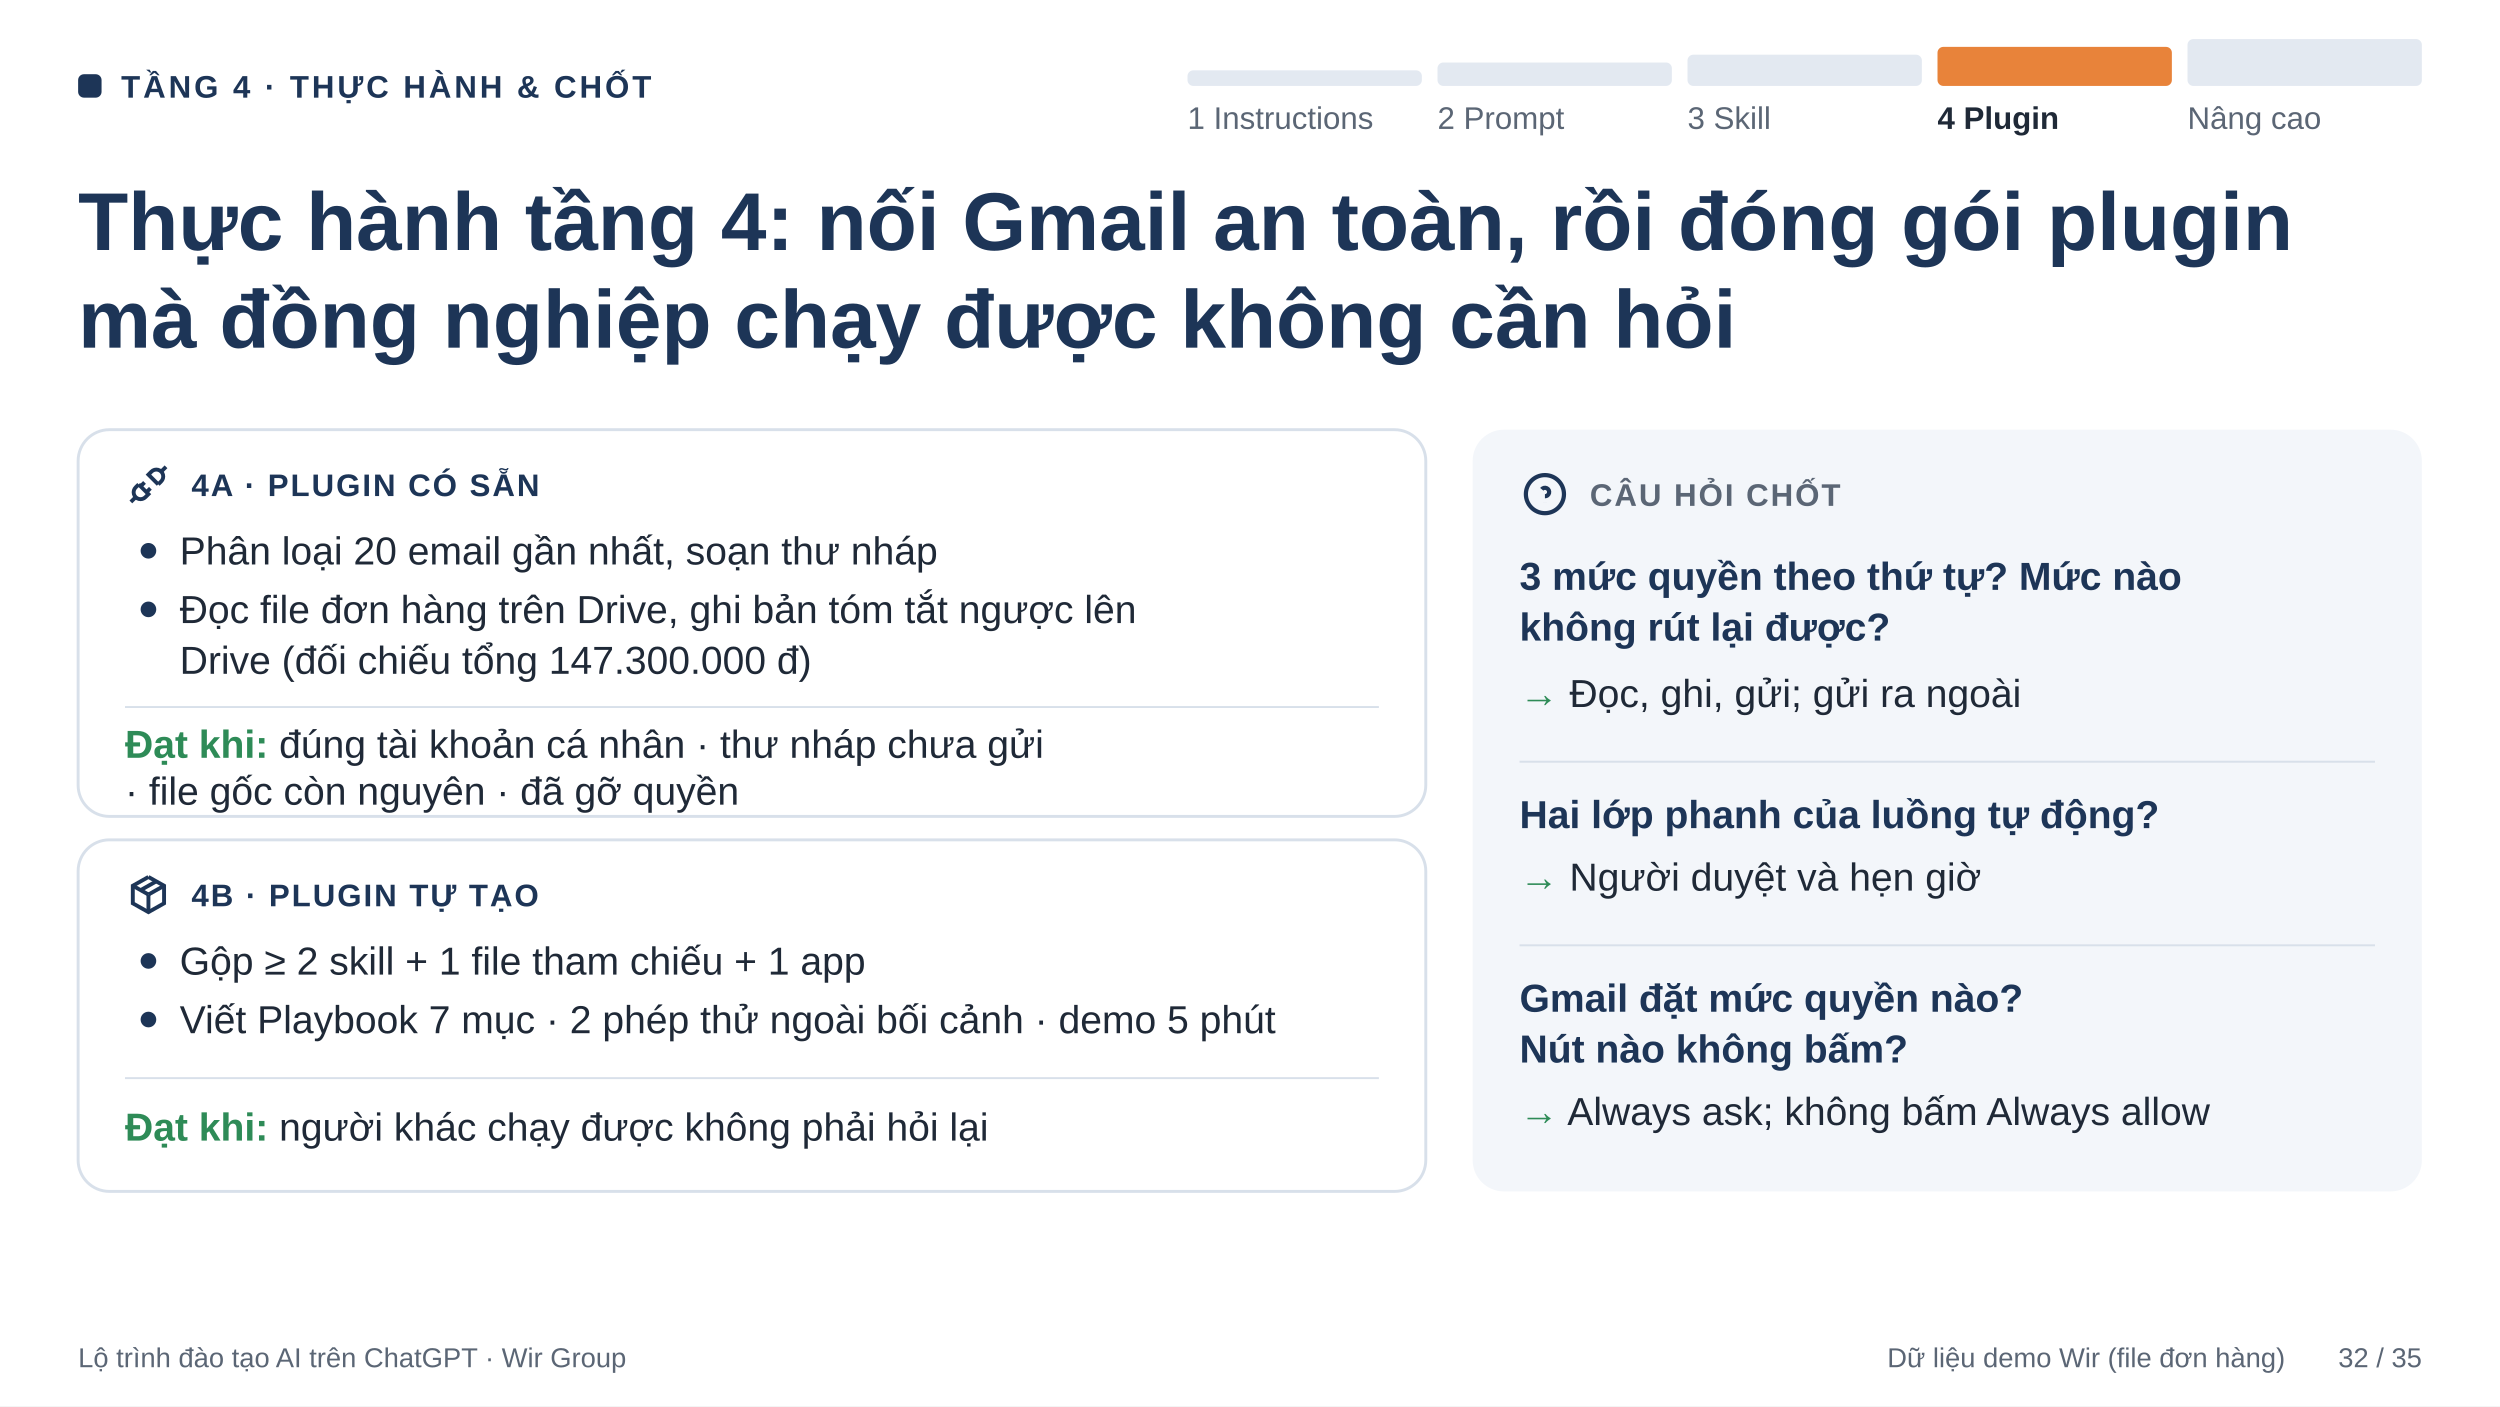
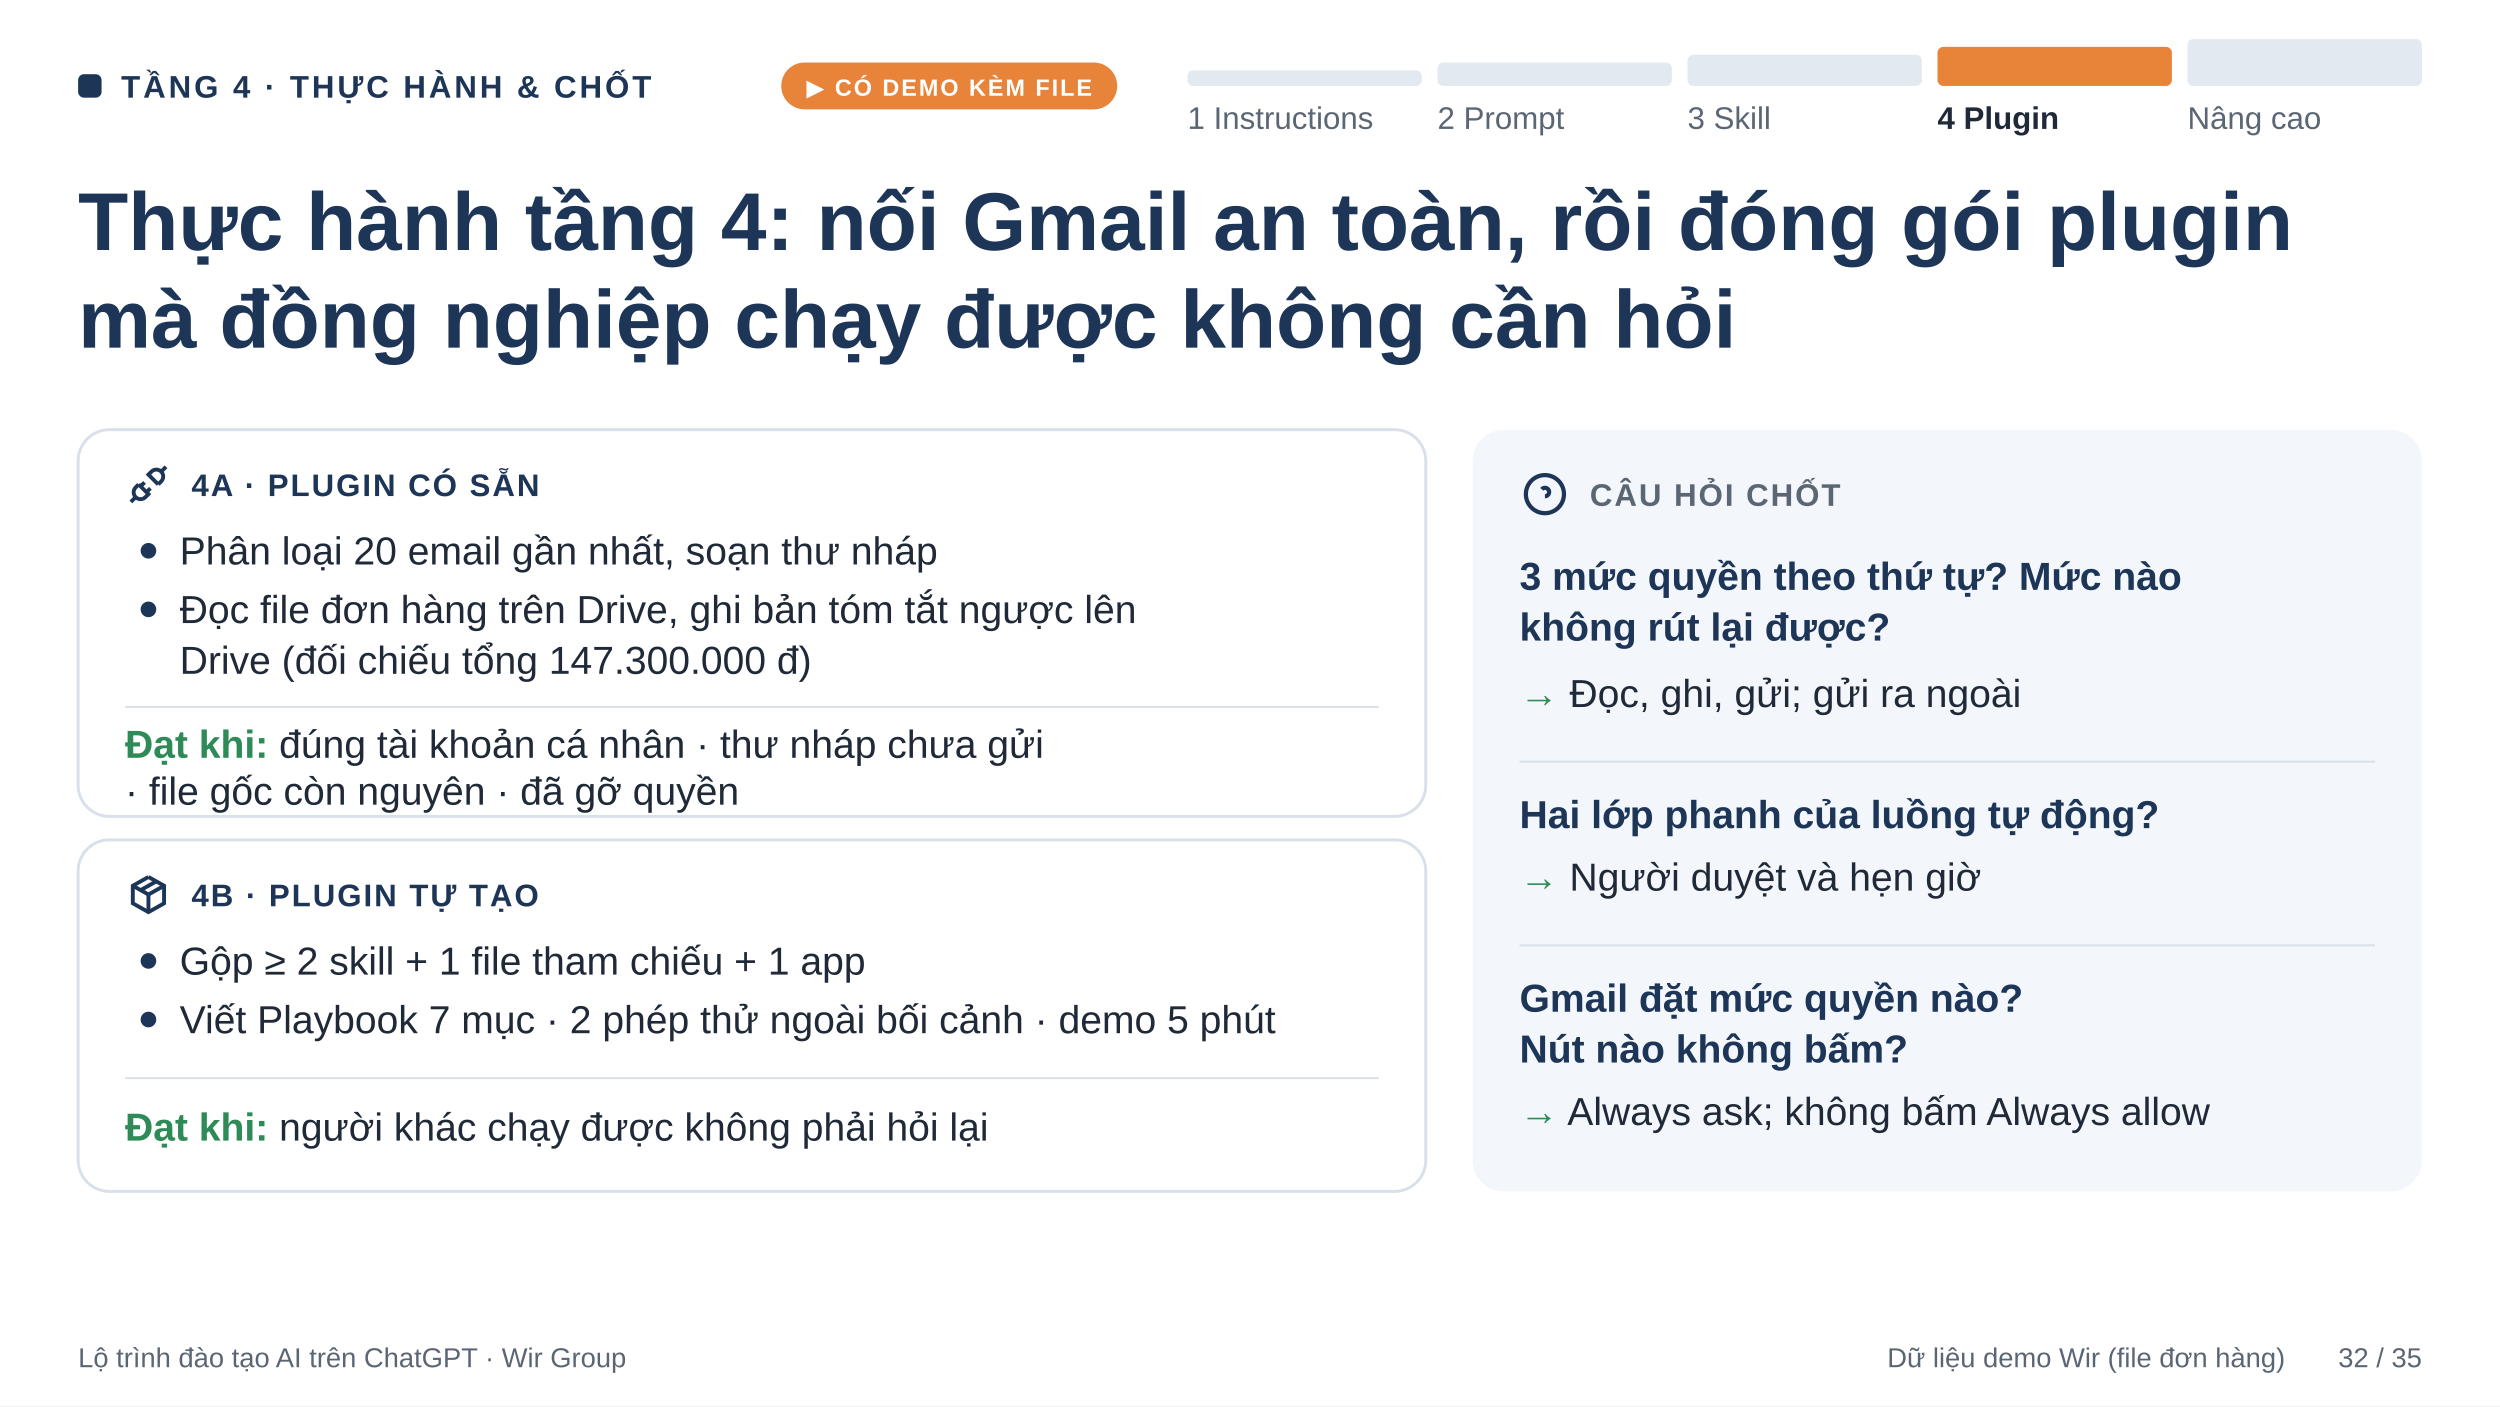
<svg xmlns="http://www.w3.org/2000/svg" viewBox="0 0 1280 720" width="1280" height="720" font-family="Aptos, 'Segoe UI', Arial, sans-serif" data-pptx-page-role="content">
  <rect id="bg" data-pptx-role="background" x="0" y="0" width="1280" height="720" fill="#FFFFFF" />
  <g id="section-kicker" data-pptx-role="chrome" data-pptx-bounds="40 30 540 30">
    <rect x="40" y="38" width="12" height="12" rx="3" fill="#1D3557" />
    <text x="62" y="50" font-size="16" font-weight="bold" letter-spacing="1.5" fill="#1D3557">TẦNG 4 · THỰC HÀNH &amp; CHỐT</text>
+   </g>
+   <g id="demo-flag" data-pptx-role="chrome" data-pptx-bounds="400 30 180 28">
+     <rect x="400" y="32" width="172" height="24" rx="12" fill="#E8833A" />
+     <text x="486" y="49" font-size="12" font-weight="bold" letter-spacing="1" fill="#FFFFFF" text-anchor="middle">▶ CÓ DEMO KÈM FILE</text>
  </g>
  <g id="roadmap-tracker" data-pptx-role="chrome" data-pptx-bounds="600 14 640 62">
    <rect x="608" y="36" width="120" height="8" rx="3" fill="#E3E9F1" />
    <rect x="736" y="32" width="120" height="12" rx="3" fill="#E3E9F1" />
    <rect x="864" y="28" width="120" height="16" rx="3" fill="#E3E9F1" />
    <rect x="992" y="24" width="120" height="20" rx="3" fill="#E8833A" />
    <rect x="1120" y="20" width="120" height="24" rx="3" fill="#E3E9F1" />
    <text x="608" y="66" font-size="16" fill="#5B6675">1 Instructions</text>
    <text x="736" y="66" font-size="16" fill="#5B6675">2 Prompt</text>
    <text x="864" y="66" font-size="16" fill="#5B6675">3 Skill</text>
    <text x="992" y="66" font-size="16" font-weight="bold" fill="#1F2937">4 Plugin</text>
    <text x="1120" y="66" font-size="16" fill="#5B6675">Nâng cao</text>
  </g>
  <text font-size="42" font-weight="bold" fill="#1D3557" x="40" y="128">Thực hành tầng 4: nối Gmail an toàn, rồi đóng gói plugin</text>
  <text font-size="42" font-weight="bold" fill="#1D3557" x="40" y="178">mà đồng nghiệp chạy được không cần hỏi</text>
  <g id="practice-builtin" data-pptx-bounds="40 220 690 198">
    <rect x="40" y="220" width="690" height="198" rx="16" fill="#FFFFFF" stroke="#D8E0EA" stroke-width="1.5" />
    <g transform="translate(64, 236)" fill="none" stroke="#1D3557" stroke-width="2">
      <path d="M7 12l5 5l-1.5 1.5a3.536 3.536 0 1 1 -5 -5l1.5 -1.5" />
      <path d="M17 12l-5 -5l1.5 -1.5a3.536 3.536 0 1 1 5 5l-1.5 1.5" />
      <path d="M3 21l2.5 -2.5" />
      <path d="M18.5 5.5l2.5 -2.5" />
      <path d="M10 11l-2 2" />
      <path d="M13 14l-2 2" />
    </g>
    <text x="98" y="254" font-size="16" font-weight="bold" letter-spacing="1" fill="#1D3557">4A · PLUGIN CÓ SẴN</text>
    <circle cx="76" cy="282" r="4" fill="#1D3557" />
    <text x="92" y="289" font-size="20" fill="#1F2937">Phân loại 20 email gần nhất, soạn thư nháp</text>
    <circle cx="76" cy="312" r="4" fill="#1D3557" />
    <text font-size="20" fill="#1F2937" x="92" y="319">Đọc file đơn hàng trên Drive, ghi bản tóm tắt ngược lên</text>
    <text font-size="20" fill="#1F2937" x="92" y="345">Drive (đối chiếu tổng 147.300.000 đ)</text>
    <line x1="64" y1="362" x2="706" y2="362" stroke="#D8E0EA" stroke-width="1" />
    <text font-size="20" fill="#1F2937" x="64" y="388">
      <tspan>
        <tspan font-weight="bold" fill="#2E8B57">Đạt khi:</tspan> đúng tài khoản cá nhân · thư nháp chưa gửi</tspan>
    </text>
    <text font-size="20" fill="#1F2937" x="64" y="412">· file gốc còn nguyên · đã gỡ quyền</text>
  </g>
  <g id="practice-custom" data-pptx-bounds="40 430 690 180">
    <rect x="40" y="430" width="690" height="180" rx="16" fill="#FFFFFF" stroke="#D8E0EA" stroke-width="1.5" />
    <g transform="translate(64, 446)" fill="none" stroke="#1D3557" stroke-width="2">
      <path d="M12 3l8 4.5l0 9l-8 4.5l-8 -4.5l0 -9l8 -4.5" />
      <path d="M12 12l8 -4.5" />
      <path d="M12 12l0 9" />
      <path d="M12 12l-8 -4.5" />
      <path d="M16 5.25l-8 4.5" />
    </g>
    <text x="98" y="464" font-size="16" font-weight="bold" letter-spacing="1" fill="#1D3557">4B · PLUGIN TỰ TẠO</text>
    <circle cx="76" cy="492" r="4" fill="#1D3557" />
    <text x="92" y="499" font-size="20" fill="#1F2937">Gộp ≥ 2 skill + 1 file tham chiếu + 1 app</text>
    <circle cx="76" cy="522" r="4" fill="#1D3557" />
    <text x="92" y="529" font-size="20" fill="#1F2937">Viết Playbook 7 mục · 2 phép thử ngoài bối cảnh · demo 5 phút</text>
    <line x1="64" y1="552" x2="706" y2="552" stroke="#D8E0EA" stroke-width="1" />
    <text x="64" y="584" font-size="20" fill="#1F2937">
      <tspan font-weight="bold" fill="#2E8B57">Đạt khi:</tspan> người khác chạy được không phải hỏi lại</text>
  </g>
  <g id="quiz-card" data-pptx-bounds="754 220 486 390">
    <rect x="754" y="220" width="486" height="390" rx="16" fill="#F3F6FA" />
    <g transform="translate(778, 240) scale(1.08333)" fill="none" stroke="#1D3557" stroke-width="2">
      <path d="M3 12a9 9 0 1 0 18 0a9 9 0 0 0 -18 0" />
      <path d="M12 16v.01" />
      <path d="M12 13a2 2 0 0 0 .914 -3.782a1.98 1.98 0 0 0 -2.414 .483" />
    </g>
    <text x="814" y="259" font-size="16" font-weight="bold" letter-spacing="1" fill="#5B6675">CÂU HỎI CHỐT</text>
    <text font-size="20" font-weight="bold" fill="#1D3557" x="778" y="302">3 mức quyền theo thứ tự? Mức nào</text>
    <text font-size="20" font-weight="bold" fill="#1D3557" x="778" y="328">không rút lại được?</text>
    <line x1="778" y1="390" x2="1216" y2="390" stroke="#D8E0EA" stroke-width="1" />
    <text x="778" y="424" font-size="20" font-weight="bold" fill="#1D3557">Hai lớp phanh của luồng tự động?</text>
    <line x1="778" y1="484" x2="1216" y2="484" stroke="#D8E0EA" stroke-width="1" />
    <text font-size="20" font-weight="bold" fill="#1D3557" x="778" y="518">Gmail đặt mức quyền nào?</text>
    <text font-size="20" font-weight="bold" fill="#1D3557" x="778" y="544">Nút nào không bấm?</text>
  </g>
  <g id="answer-1" data-pptx-bounds="778 342 438 30">
    <text x="778" y="362" font-size="20" fill="#1F2937">
      <tspan font-weight="bold" fill="#2E8B57">→</tspan> Đọc, ghi, gửi; gửi ra ngoài</text>
  </g>
  <g id="answer-2" data-pptx-bounds="778 436 438 30">
    <text x="778" y="456" font-size="20" fill="#1F2937">
      <tspan font-weight="bold" fill="#2E8B57">→</tspan> Người duyệt và hẹn giờ</text>
  </g>
  <g id="answer-3" data-pptx-bounds="778 556 438 30">
    <text x="778" y="576" font-size="20" fill="#1F2937">
      <tspan font-weight="bold" fill="#2E8B57">→</tspan> Always ask; không bấm Always allow</text>
  </g>
  <text id="footer-course" data-pptx-role="footer" x="40" y="700" font-size="14" fill="#5B6675">Lộ trình đào tạo AI trên ChatGPT · Wir Group</text>
  <text id="source-note" data-pptx-role="footer" x="1170" y="700" font-size="14" text-anchor="end" fill="#5B6675">Dữ liệu demo Wir (file đơn hàng)</text>
  <text id="page-number" data-pptx-role="page-number" x="1240" y="700" font-size="14" text-anchor="end" fill="#5B6675">32 / 35</text>
</svg>
